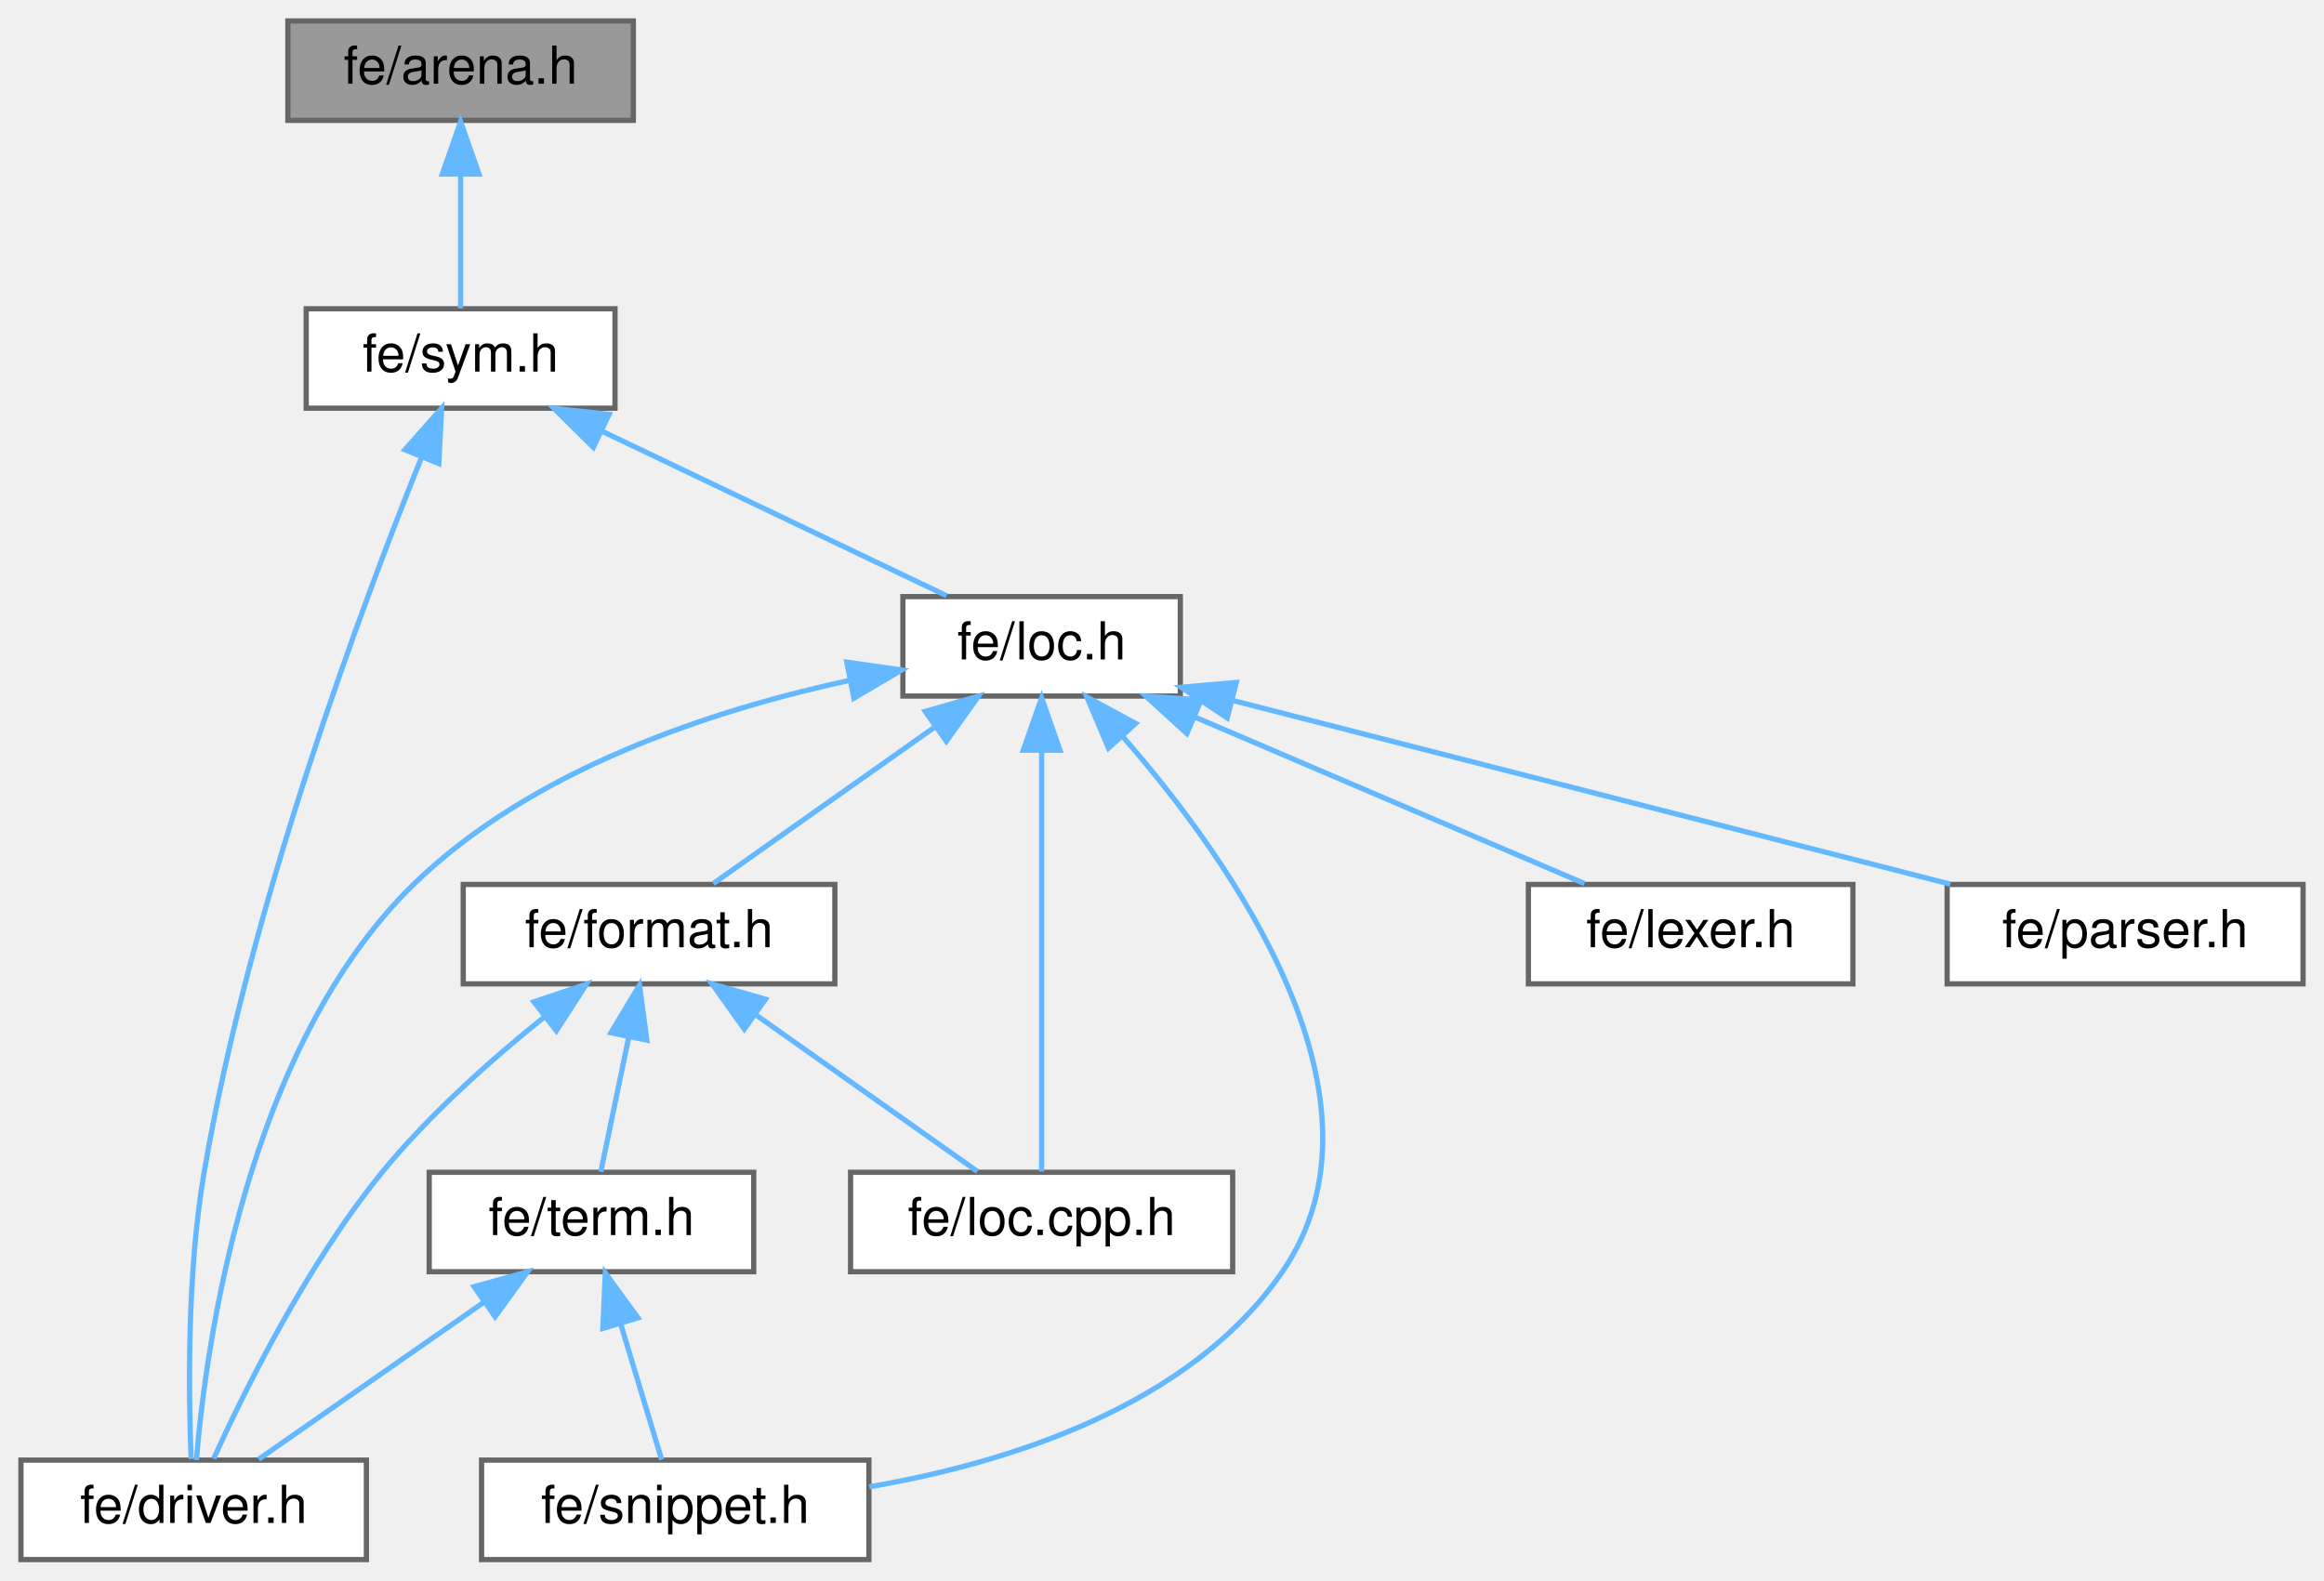
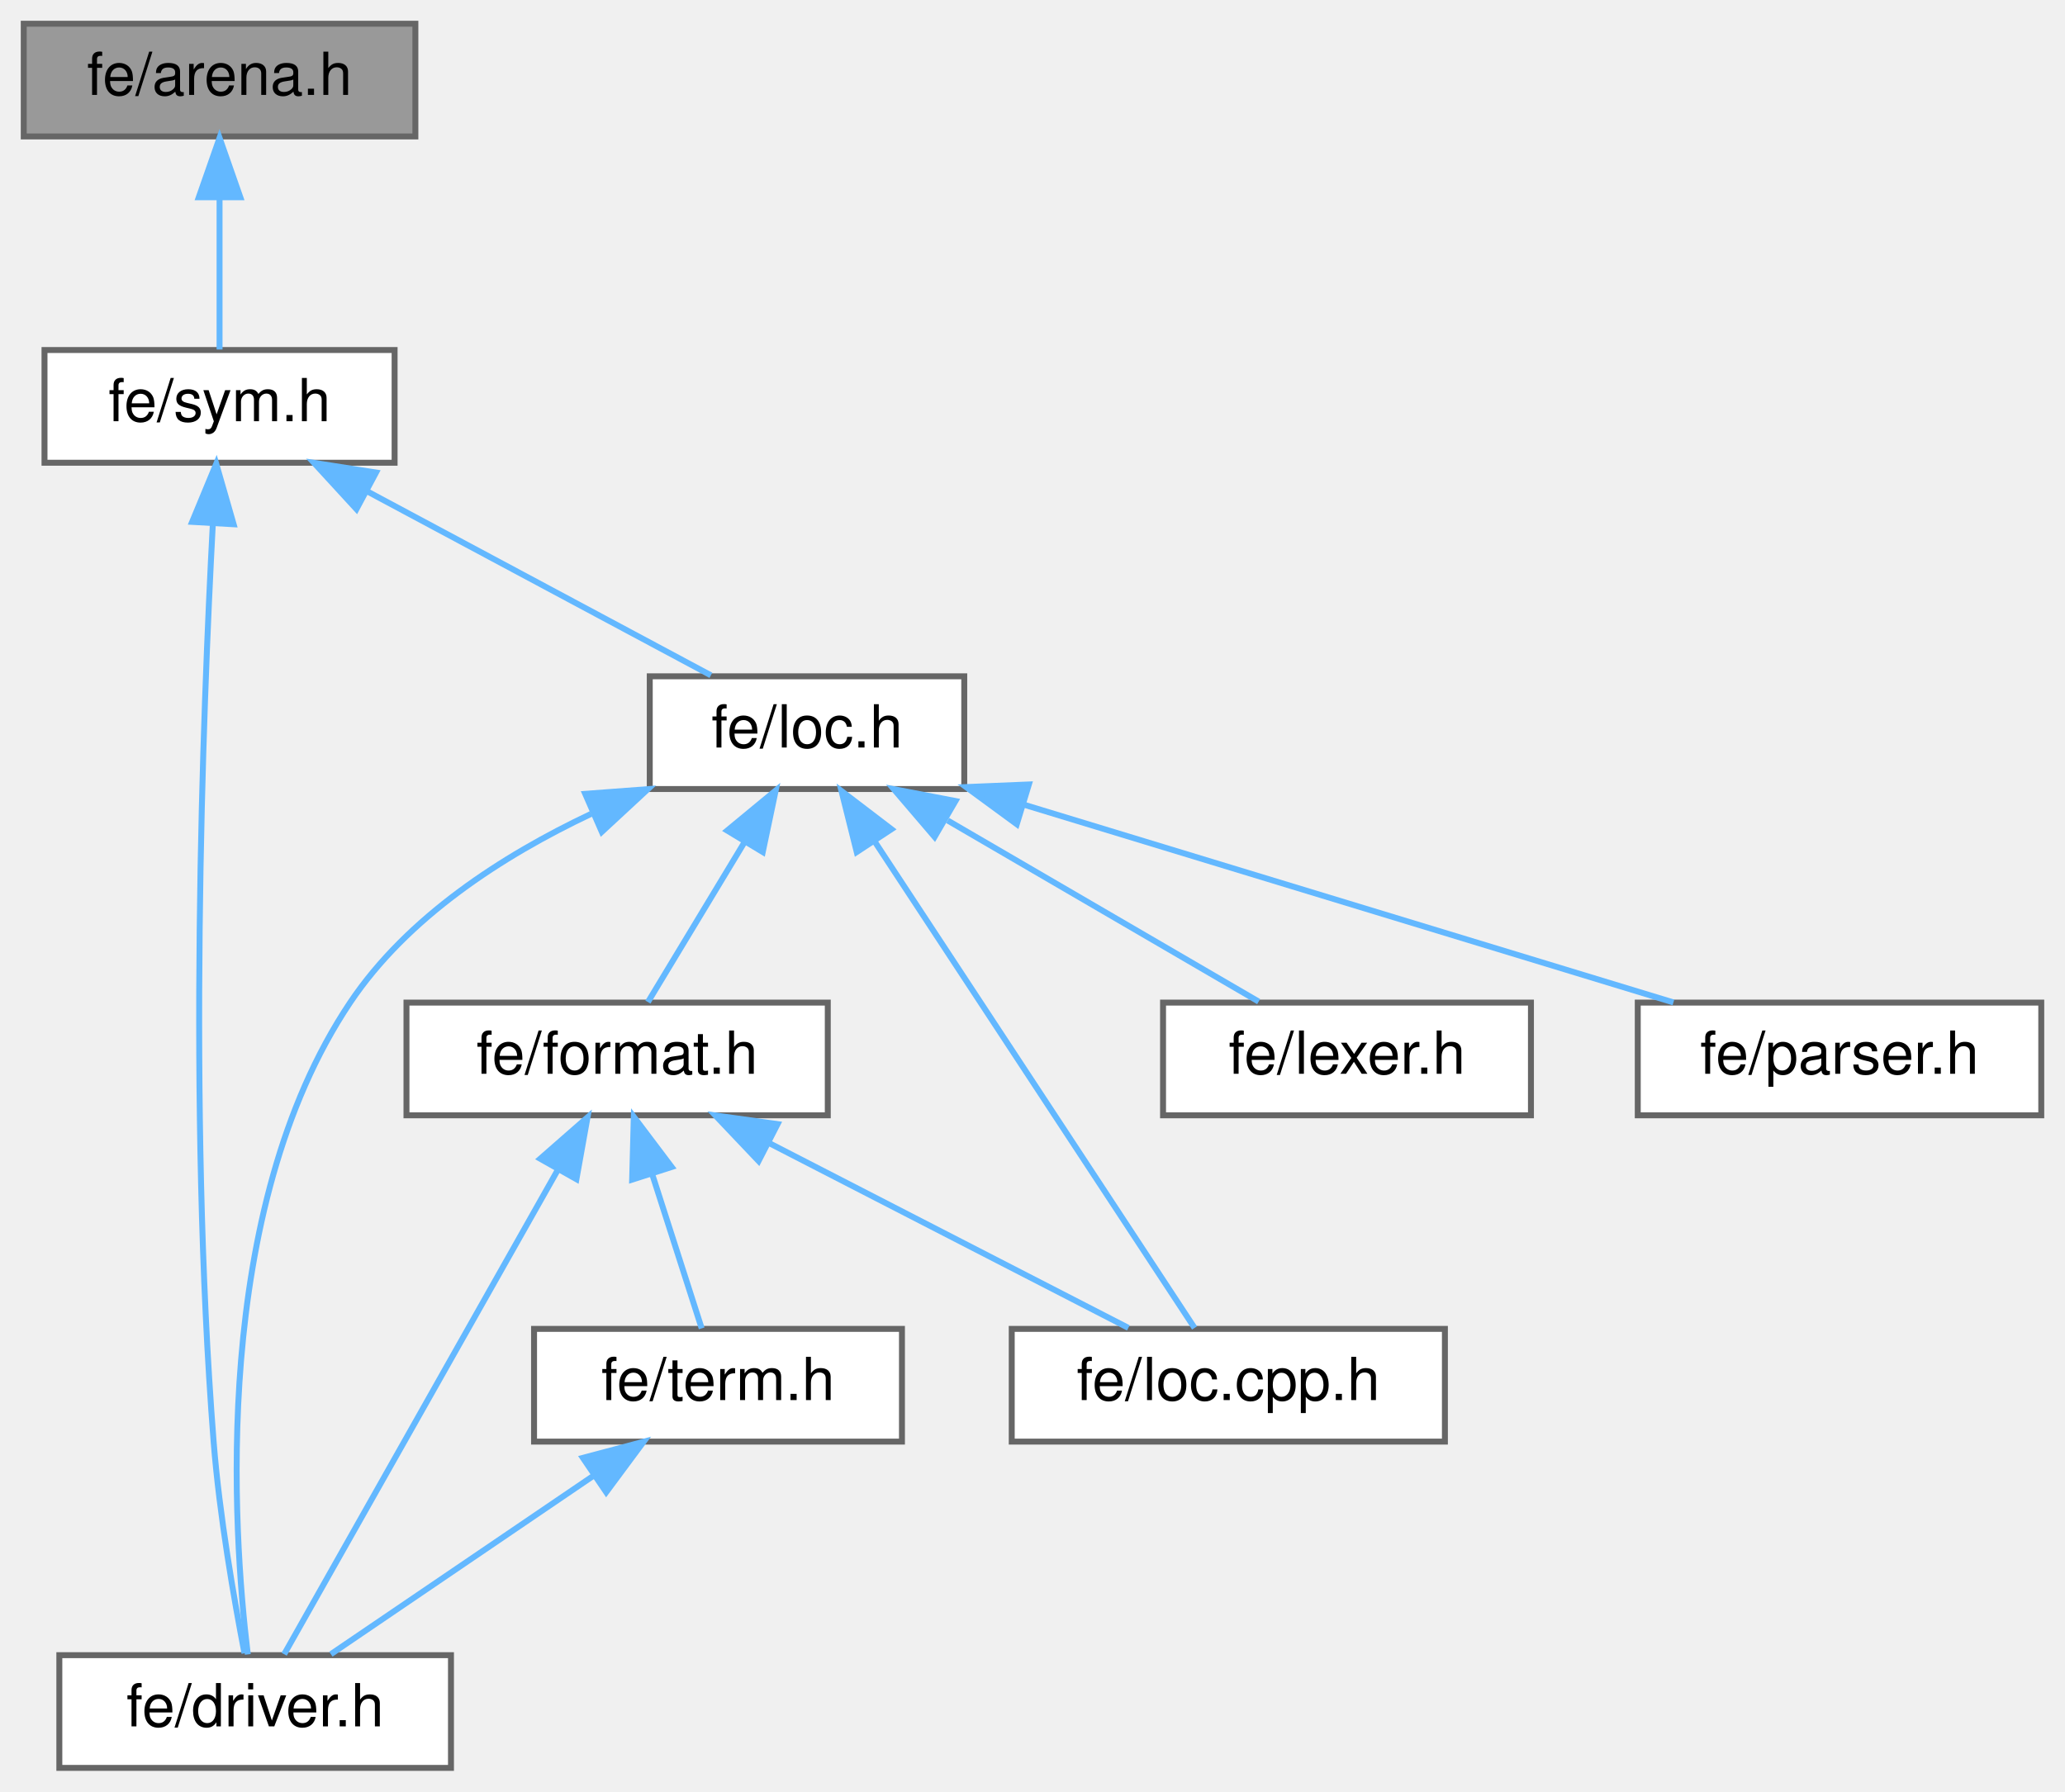
- <svg xmlns="http://www.w3.org/2000/svg" xmlns:xlink="http://www.w3.org/1999/xlink" width="444pt" height="302pt" viewBox="0.00 0.00 444.00 302.00">
+ <svg xmlns="http://www.w3.org/2000/svg" xmlns:xlink="http://www.w3.org/1999/xlink" width="348pt" height="302pt" viewBox="0.00 0.00 348.00 302.00">
  <g id="graph0" class="graph" transform="scale(1 1) rotate(0) translate(4 298)">
    <g id="Node000001" class="node">
      <g id="a_Node000001">
        <a xlink:title=" ">
-           <polygon fill="#999999" stroke="#666666" points="117,-294 51,-294 51,-275 117,-275 117,-294" />
-           <text text-anchor="middle" x="84" y="-282" font-family="Helvetica,sans-Serif" font-size="10.00">fe/arena.h</text>
+           <polygon fill="#999999" stroke="#666666" points="66,-294 0,-294 0,-275 66,-275 66,-294" />
+           <text text-anchor="middle" x="33" y="-282" font-family="Helvetica,sans-Serif" font-size="10.00">fe/arena.h</text>
        </a>
      </g>
    </g>
    <g id="Node000002" class="node">
      <g id="a_Node000002">
        <a xlink:href="sym_8h.html" target="_top" xlink:title=" ">
-           <polygon fill="white" stroke="#666666" points="113.5,-239 54.5,-239 54.5,-220 113.5,-220 113.5,-239" />
-           <text text-anchor="middle" x="84" y="-227" font-family="Helvetica,sans-Serif" font-size="10.00">fe/sym.h</text>
+           <polygon fill="white" stroke="#666666" points="62.5,-239 3.5,-239 3.5,-220 62.5,-220 62.5,-239" />
+           <text text-anchor="middle" x="33" y="-227" font-family="Helvetica,sans-Serif" font-size="10.00">fe/sym.h</text>
        </a>
      </g>
    </g>
    <g id="edge1_Node000001_Node000002" class="edge">
      <g id="a_edge1_Node000001_Node000002">
        <a xlink:title=" ">
-           <path fill="none" stroke="#63b8ff" d="M84,-264.66C84,-255.93 84,-245.99 84,-239.09" />
-           <polygon fill="#63b8ff" stroke="#63b8ff" points="80.5,-264.75 84,-274.75 87.5,-264.75 80.5,-264.75" />
+           <path fill="none" stroke="#63b8ff" d="M33,-264.66C33,-255.93 33,-245.99 33,-239.09" />
+           <polygon fill="#63b8ff" stroke="#63b8ff" points="29.5,-264.75 33,-274.75 36.5,-264.75 29.5,-264.75" />
        </a>
      </g>
    </g>
    <g id="Node000003" class="node">
      <g id="a_Node000003">
        <a xlink:href="driver_8h.html" target="_top" xlink:title=" ">
-           <polygon fill="white" stroke="#666666" points="66,-19 0,-19 0,0 66,0 66,-19" />
-           <text text-anchor="middle" x="33" y="-7" font-family="Helvetica,sans-Serif" font-size="10.00">fe/driver.h</text>
+           <polygon fill="white" stroke="#666666" points="72,-19 6,-19 6,0 72,0 72,-19" />
+           <text text-anchor="middle" x="39" y="-7" font-family="Helvetica,sans-Serif" font-size="10.00">fe/driver.h</text>
        </a>
      </g>
    </g>
    <g id="edge2_Node000002_Node000003" class="edge">
      <g id="a_edge2_Node000002_Node000003">
        <a xlink:title=" ">
-           <path fill="none" stroke="#63b8ff" d="M76.54,-210.61C65.12,-182.24 43.7,-124.91 35,-74 31.69,-54.65 32.02,-31.51 32.52,-19.2" />
-           <polygon fill="#63b8ff" stroke="#63b8ff" points="73.35,-212.07 80.38,-220 79.83,-209.42 73.35,-212.07" />
+           <path fill="none" stroke="#63b8ff" d="M31.87,-209.74C30.17,-177.87 27.61,-111.17 32,-55 32.98,-42.52 35.47,-28.26 37.2,-19.32" />
+           <polygon fill="#63b8ff" stroke="#63b8ff" points="28.38,-210.03 32.44,-219.82 35.37,-209.63 28.38,-210.03" />
        </a>
      </g>
    </g>
    <g id="Node000004" class="node">
      <g id="a_Node000004">
        <a xlink:href="loc_8h.html" target="_top" xlink:title=" ">
-           <polygon fill="white" stroke="#666666" points="221.5,-184 168.5,-184 168.5,-165 221.5,-165 221.5,-184" />
-           <text text-anchor="middle" x="195" y="-172" font-family="Helvetica,sans-Serif" font-size="10.00">fe/loc.h</text>
+           <polygon fill="white" stroke="#666666" points="158.5,-184 105.5,-184 105.5,-165 158.5,-165 158.5,-184" />
+           <text text-anchor="middle" x="132" y="-172" font-family="Helvetica,sans-Serif" font-size="10.00">fe/loc.h</text>
        </a>
      </g>
    </g>
    <g id="edge3_Node000002_Node000004" class="edge">
      <g id="a_edge3_Node000002_Node000004">
        <a xlink:title=" ">
-           <path fill="none" stroke="#63b8ff" d="M110.95,-215.63C131.39,-205.87 158.95,-192.71 176.84,-184.17" />
-           <polygon fill="#63b8ff" stroke="#63b8ff" points="109.35,-212.52 101.83,-219.98 112.37,-218.83 109.35,-212.52" />
+           <path fill="none" stroke="#63b8ff" d="M57.78,-215.23C75.94,-205.51 100.06,-192.6 115.8,-184.17" />
+           <polygon fill="#63b8ff" stroke="#63b8ff" points="56.07,-212.18 48.91,-219.98 59.37,-218.35 56.07,-212.18" />
        </a>
      </g>
    </g>
    <g id="edge4_Node000004_Node000003" class="edge">
      <g id="a_edge4_Node000004_Node000003">
        <a xlink:title=" ">
-           <path fill="none" stroke="#63b8ff" d="M158.32,-168C132.11,-162.33 97.61,-151.05 75,-129 42.96,-97.76 35.3,-40.57 33.52,-19.02" />
-           <polygon fill="#63b8ff" stroke="#63b8ff" points="157.78,-171.47 168.27,-169.98 159.14,-164.6 157.78,-171.47" />
+           <path fill="none" stroke="#63b8ff" d="M95.61,-160.81C80.68,-153.75 64.66,-143.41 55,-129 31.54,-93.99 35.22,-39.99 37.76,-19.13" />
+           <polygon fill="#63b8ff" stroke="#63b8ff" points="94.62,-164.19 105.19,-164.98 97.42,-157.78 94.62,-164.19" />
        </a>
      </g>
    </g>
    <g id="Node000005" class="node">
      <g id="a_Node000005">
        <a xlink:href="format_8h.html" target="_top" xlink:title=" ">
-           <polygon fill="white" stroke="#666666" points="155.5,-129 84.5,-129 84.5,-110 155.5,-110 155.5,-129" />
-           <text text-anchor="middle" x="120" y="-117" font-family="Helvetica,sans-Serif" font-size="10.00">fe/format.h</text>
+           <polygon fill="white" stroke="#666666" points="135.5,-129 64.5,-129 64.5,-110 135.5,-110 135.5,-129" />
+           <text text-anchor="middle" x="100" y="-117" font-family="Helvetica,sans-Serif" font-size="10.00">fe/format.h</text>
        </a>
      </g>
    </g>
    <g id="edge5_Node000004_Node000005" class="edge">
      <g id="a_edge5_Node000004_Node000005">
        <a xlink:title=" ">
-           <path fill="none" stroke="#63b8ff" d="M174.69,-159.15C161.14,-149.57 143.76,-137.29 132.27,-129.17" />
-           <polygon fill="#63b8ff" stroke="#63b8ff" points="172.76,-162.07 182.95,-164.98 176.8,-156.36 172.76,-162.07" />
+           <path fill="none" stroke="#63b8ff" d="M121.5,-156.1C116.03,-147.04 109.58,-136.37 105.19,-129.09" />
+           <polygon fill="#63b8ff" stroke="#63b8ff" points="118.55,-158 126.72,-164.75 124.54,-154.38 118.55,-158" />
        </a>
      </g>
    </g>
    <g id="Node000006" class="node">
      <g id="a_Node000006">
        <a xlink:href="loc_8cpp_8h.html" target="_top" xlink:title=" ">
-           <polygon fill="white" stroke="#666666" points="231.5,-74 158.5,-74 158.5,-55 231.5,-55 231.5,-74" />
-           <text text-anchor="middle" x="195" y="-62" font-family="Helvetica,sans-Serif" font-size="10.00">fe/loc.cpp.h</text>
+           <polygon fill="white" stroke="#666666" points="239.5,-74 166.5,-74 166.5,-55 239.5,-55 239.5,-74" />
+           <text text-anchor="middle" x="203" y="-62" font-family="Helvetica,sans-Serif" font-size="10.00">fe/loc.cpp.h</text>
        </a>
      </g>
    </g>
-     <g id="edge12_Node000004_Node000006" class="edge">
-       <g id="a_edge12_Node000004_Node000006">
+     <g id="edge11_Node000004_Node000006" class="edge">
+       <g id="a_edge11_Node000004_Node000006">
        <a xlink:title=" ">
-           <path fill="none" stroke="#63b8ff" d="M195,-154.48C195,-130.84 195,-91.5 195,-74.16" />
-           <polygon fill="#63b8ff" stroke="#63b8ff" points="191.5,-154.66 195,-164.66 198.5,-154.66 191.5,-154.66" />
+           <path fill="none" stroke="#63b8ff" d="M143.46,-156.07C158.86,-132.64 185.65,-91.89 197.31,-74.16" />
+           <polygon fill="#63b8ff" stroke="#63b8ff" points="140.38,-154.38 137.81,-164.66 146.23,-158.23 140.38,-154.38" />
        </a>
      </g>
    </g>
    <g id="Node000008" class="node">
      <g id="a_Node000008">
-         <a xlink:href="snippet_8h.html" target="_top" xlink:title=" ">
-           <polygon fill="white" stroke="#666666" points="162,-19 88,-19 88,0 162,0 162,-19" />
-           <text text-anchor="middle" x="125" y="-7" font-family="Helvetica,sans-Serif" font-size="10.00">fe/snippet.h</text>
+         <a xlink:href="lexer_8h.html" target="_top" xlink:title=" ">
+           <polygon fill="white" stroke="#666666" points="254,-129 192,-129 192,-110 254,-110 254,-129" />
+           <text text-anchor="middle" x="223" y="-117" font-family="Helvetica,sans-Serif" font-size="10.00">fe/lexer.h</text>
        </a>
      </g>
    </g>
-     <g id="edge14_Node000004_Node000008" class="edge">
-       <g id="a_edge14_Node000004_Node000008">
+     <g id="edge10_Node000004_Node000008" class="edge">
+       <g id="a_edge10_Node000004_Node000008">
        <a xlink:title=" ">
-           <path fill="none" stroke="#63b8ff" d="M210.46,-157.3C231.37,-133.37 263.59,-87.86 241,-55 223.4,-29.4 188.9,-18.52 162.08,-13.9" />
-           <polygon fill="#63b8ff" stroke="#63b8ff" points="207.78,-155.05 203.65,-164.81 212.96,-159.76 207.78,-155.05" />
+           <path fill="none" stroke="#63b8ff" d="M155.7,-159.7C172.28,-150.04 193.91,-137.44 208.11,-129.17" />
+           <polygon fill="#63b8ff" stroke="#63b8ff" points="153.5,-156.93 146.62,-164.98 157.02,-162.98 153.5,-156.93" />
        </a>
      </g>
    </g>
    <g id="Node000009" class="node">
      <g id="a_Node000009">
-         <a xlink:href="lexer_8h.html" target="_top" xlink:title=" ">
-           <polygon fill="white" stroke="#666666" points="350,-129 288,-129 288,-110 350,-110 350,-129" />
-           <text text-anchor="middle" x="319" y="-117" font-family="Helvetica,sans-Serif" font-size="10.00">fe/lexer.h</text>
+         <a xlink:href="parser_8h.html" target="_top" xlink:title=" ">
+           <polygon fill="white" stroke="#666666" points="340,-129 272,-129 272,-110 340,-110 340,-129" />
+           <text text-anchor="middle" x="306" y="-117" font-family="Helvetica,sans-Serif" font-size="10.00">fe/parser.h</text>
        </a>
      </g>
    </g>
-     <g id="edge11_Node000004_Node000009" class="edge">
-       <g id="a_edge11_Node000004_Node000009">
+     <g id="edge12_Node000004_Node000009" class="edge">
+       <g id="a_edge12_Node000004_Node000009">
        <a xlink:title=" ">
-           <path fill="none" stroke="#63b8ff" d="M224.18,-161.03C247.11,-151.23 278.45,-137.83 298.71,-129.17" />
-           <polygon fill="#63b8ff" stroke="#63b8ff" points="222.74,-157.84 214.92,-164.98 225.49,-164.27 222.74,-157.84" />
-         </a>
-       </g>
-     </g>
-     <g id="Node000010" class="node">
-       <g id="a_Node000010">
-         <a xlink:href="parser_8h.html" target="_top" xlink:title=" ">
-           <polygon fill="white" stroke="#666666" points="436,-129 368,-129 368,-110 436,-110 436,-129" />
-           <text text-anchor="middle" x="402" y="-117" font-family="Helvetica,sans-Serif" font-size="10.00">fe/parser.h</text>
-         </a>
-       </g>
-     </g>
-     <g id="edge13_Node000004_Node000010" class="edge">
-       <g id="a_edge13_Node000004_Node000010">
-         <a xlink:title=" ">
-           <path fill="none" stroke="#63b8ff" d="M231.47,-164.16C270.25,-154.23 331.06,-138.66 368.62,-129.05" />
-           <polygon fill="#63b8ff" stroke="#63b8ff" points="230.46,-160.81 221.64,-166.68 232.19,-167.59 230.46,-160.81" />
+           <path fill="none" stroke="#63b8ff" d="M168.43,-162.4C201.07,-152.46 248.25,-138.09 278.01,-129.03" />
+           <polygon fill="#63b8ff" stroke="#63b8ff" points="167.35,-159.07 158.81,-165.33 169.39,-165.77 167.35,-159.07" />
        </a>
      </g>
    </g>
    <g id="edge6_Node000005_Node000003" class="edge">
      <g id="a_edge6_Node000005_Node000003">
        <a xlink:title=" ">
-           <path fill="none" stroke="#63b8ff" d="M100.13,-103.79C90.05,-95.71 78.06,-85.09 69,-74 54.58,-56.33 42.64,-32.11 36.82,-19.29" />
-           <polygon fill="#63b8ff" stroke="#63b8ff" points="98,-106.57 108.04,-109.94 102.29,-101.04 98,-106.57" />
+           <path fill="none" stroke="#63b8ff" d="M89.98,-100.76C76.72,-77.28 53.86,-36.81 43.89,-19.16" />
+           <polygon fill="#63b8ff" stroke="#63b8ff" points="87.04,-102.68 95.01,-109.66 93.14,-99.23 87.04,-102.68" />
        </a>
      </g>
    </g>
    <g id="edge7_Node000005_Node000006" class="edge">
      <g id="a_edge7_Node000005_Node000006">
        <a xlink:title=" ">
-           <path fill="none" stroke="#63b8ff" d="M140.31,-104.15C153.86,-94.57 171.24,-82.29 182.73,-74.17" />
-           <polygon fill="#63b8ff" stroke="#63b8ff" points="138.2,-101.36 132.05,-109.98 142.24,-107.07 138.2,-101.36" />
+           <path fill="none" stroke="#63b8ff" d="M125.52,-105.37C144.44,-95.63 169.7,-82.64 186.15,-74.17" />
+           <polygon fill="#63b8ff" stroke="#63b8ff" points="123.84,-102.3 116.55,-109.98 127.04,-108.52 123.84,-102.3" />
        </a>
      </g>
    </g>
    <g id="Node000007" class="node">
      <g id="a_Node000007">
        <a xlink:href="term_8h.html" target="_top" xlink:title=" ">
-           <polygon fill="white" stroke="#666666" points="140,-74 78,-74 78,-55 140,-55 140,-74" />
-           <text text-anchor="middle" x="109" y="-62" font-family="Helvetica,sans-Serif" font-size="10.00">fe/term.h</text>
+           <polygon fill="white" stroke="#666666" points="148,-74 86,-74 86,-55 148,-55 148,-74" />
+           <text text-anchor="middle" x="117" y="-62" font-family="Helvetica,sans-Serif" font-size="10.00">fe/term.h</text>
        </a>
      </g>
    </g>
    <g id="edge8_Node000005_Node000007" class="edge">
      <g id="a_edge8_Node000005_Node000007">
        <a xlink:title=" ">
-           <path fill="none" stroke="#63b8ff" d="M116.15,-99.95C114.32,-91.15 112.23,-81.06 110.78,-74.09" />
-           <polygon fill="#63b8ff" stroke="#63b8ff" points="112.72,-100.67 118.18,-109.75 119.58,-99.25 112.72,-100.67" />
+           <path fill="none" stroke="#63b8ff" d="M105.95,-99.95C108.77,-91.15 112.01,-81.06 114.25,-74.09" />
+           <polygon fill="#63b8ff" stroke="#63b8ff" points="102.53,-99.16 102.81,-109.75 109.19,-101.29 102.53,-99.16" />
        </a>
      </g>
    </g>
    <g id="edge9_Node000007_Node000003" class="edge">
      <g id="a_edge9_Node000007_Node000003">
        <a xlink:title=" ">
-           <path fill="none" stroke="#63b8ff" d="M88.42,-49.15C74.69,-39.57 57.07,-27.29 45.43,-19.17" />
-           <polygon fill="#63b8ff" stroke="#63b8ff" points="86.58,-52.14 96.79,-54.98 90.59,-46.39 86.58,-52.14" />
-         </a>
-       </g>
-     </g>
-     <g id="edge10_Node000007_Node000008" class="edge">
-       <g id="a_edge10_Node000007_Node000008">
-         <a xlink:title=" ">
-           <path fill="none" stroke="#63b8ff" d="M114.6,-44.95C117.26,-36.15 120.3,-26.06 122.41,-19.09" />
-           <polygon fill="#63b8ff" stroke="#63b8ff" points="111.18,-44.16 111.64,-54.75 117.88,-46.19 111.18,-44.16" />
+           <path fill="none" stroke="#63b8ff" d="M95.88,-49.15C81.79,-39.57 63.71,-27.29 51.76,-19.17" />
+           <polygon fill="#63b8ff" stroke="#63b8ff" points="94.23,-52.26 104.47,-54.98 98.16,-46.47 94.23,-52.26" />
        </a>
      </g>
    </g>
  </g>
</svg>
